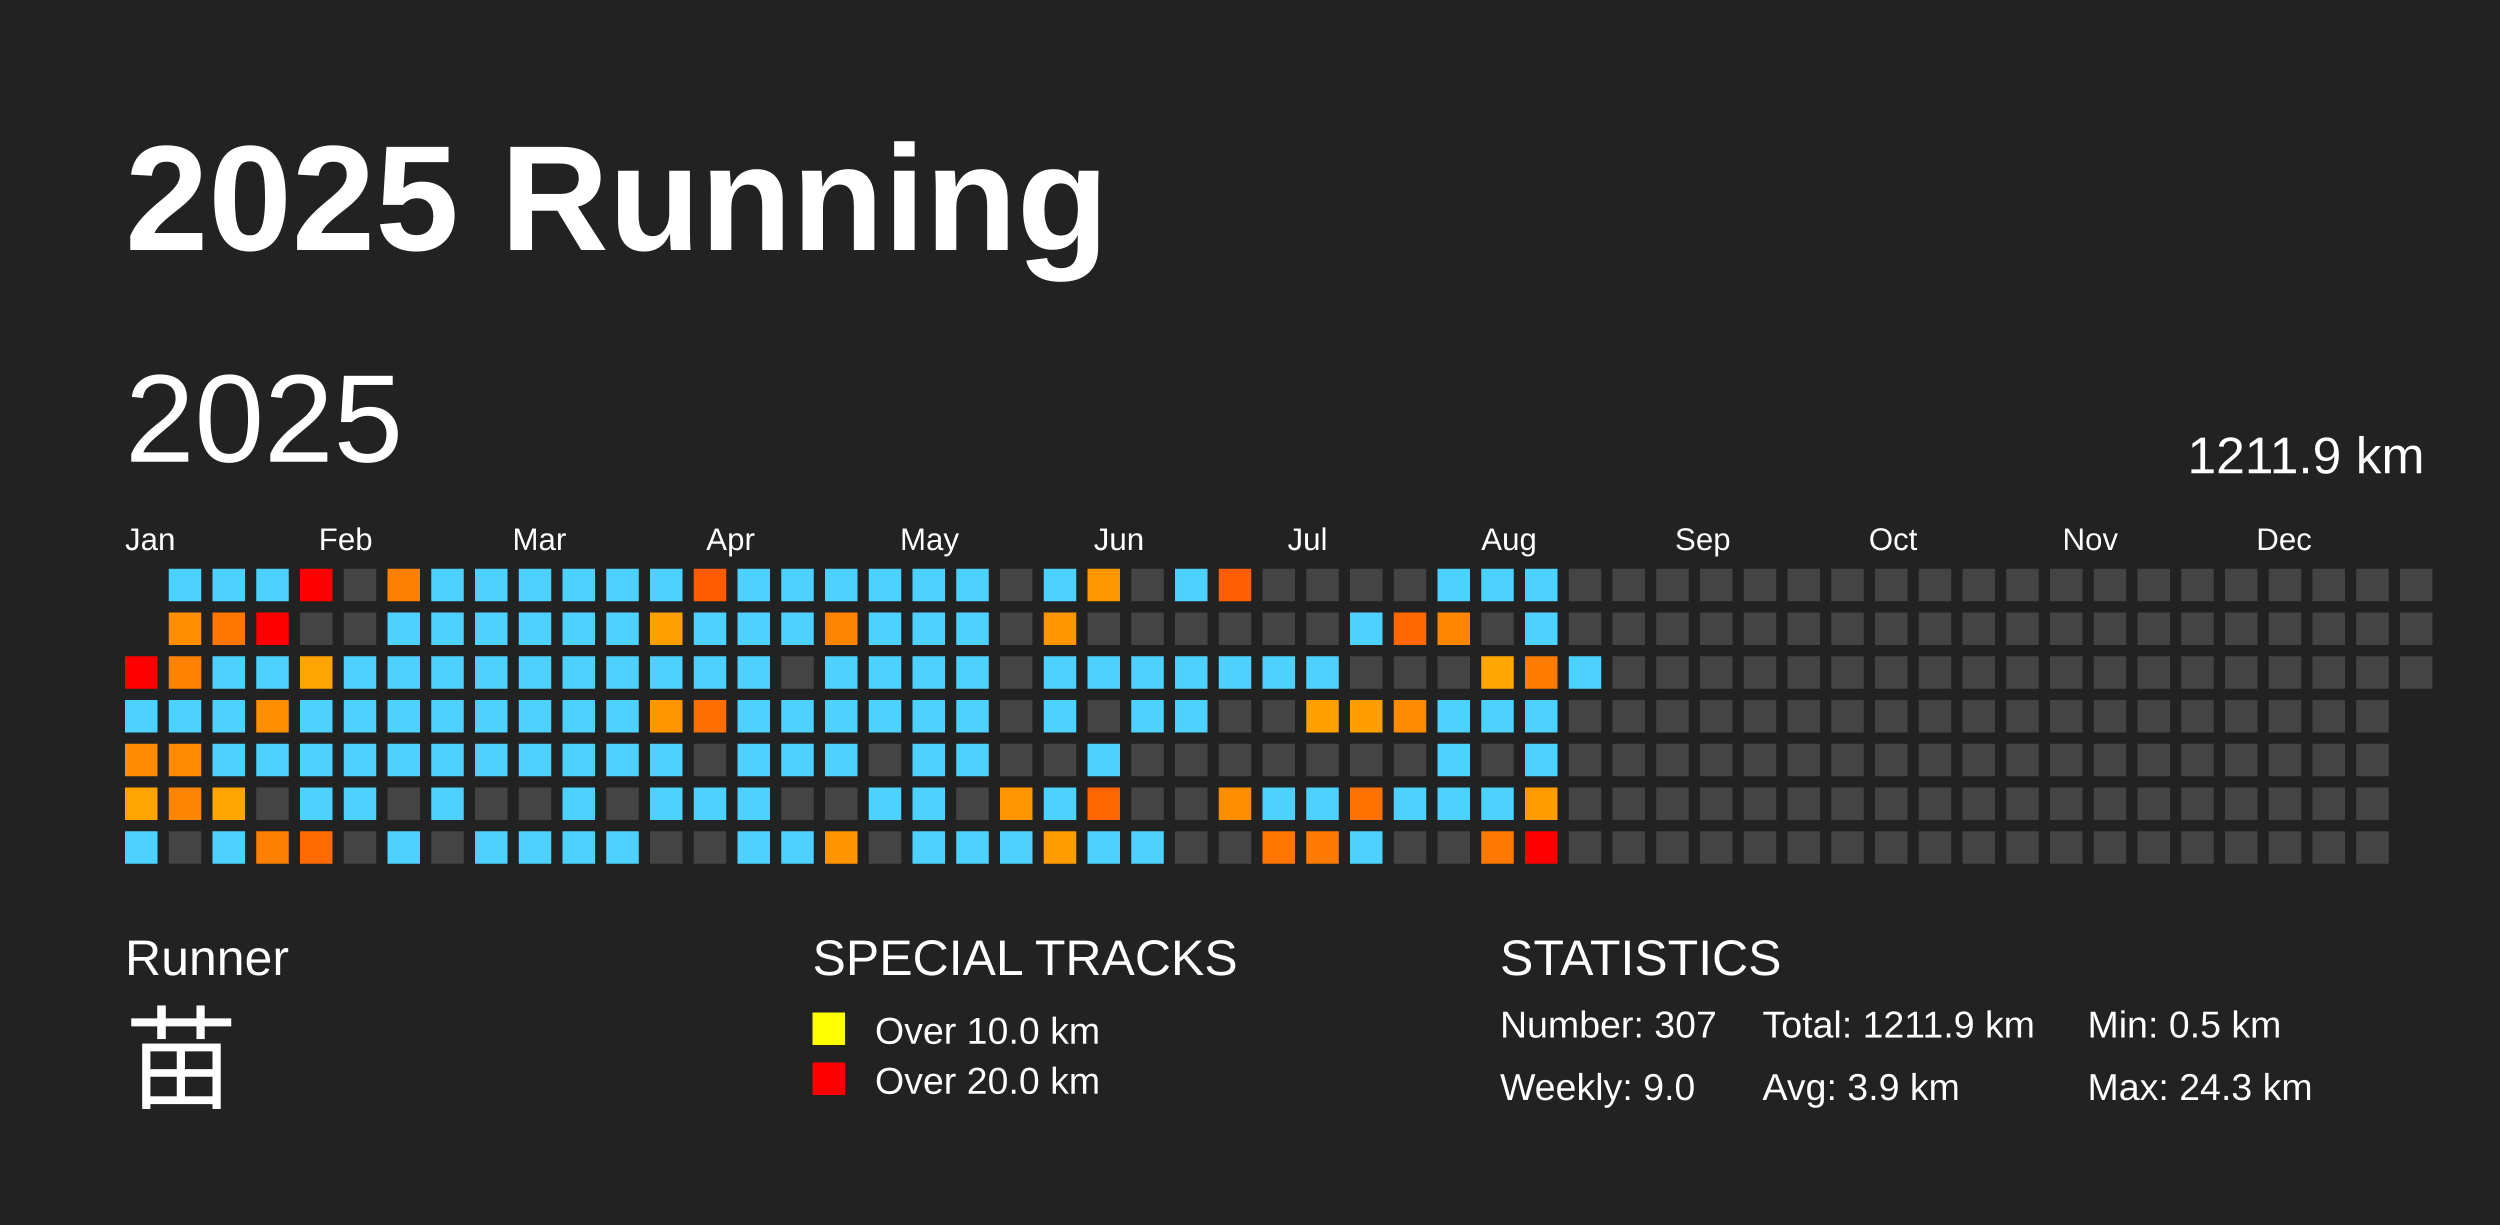
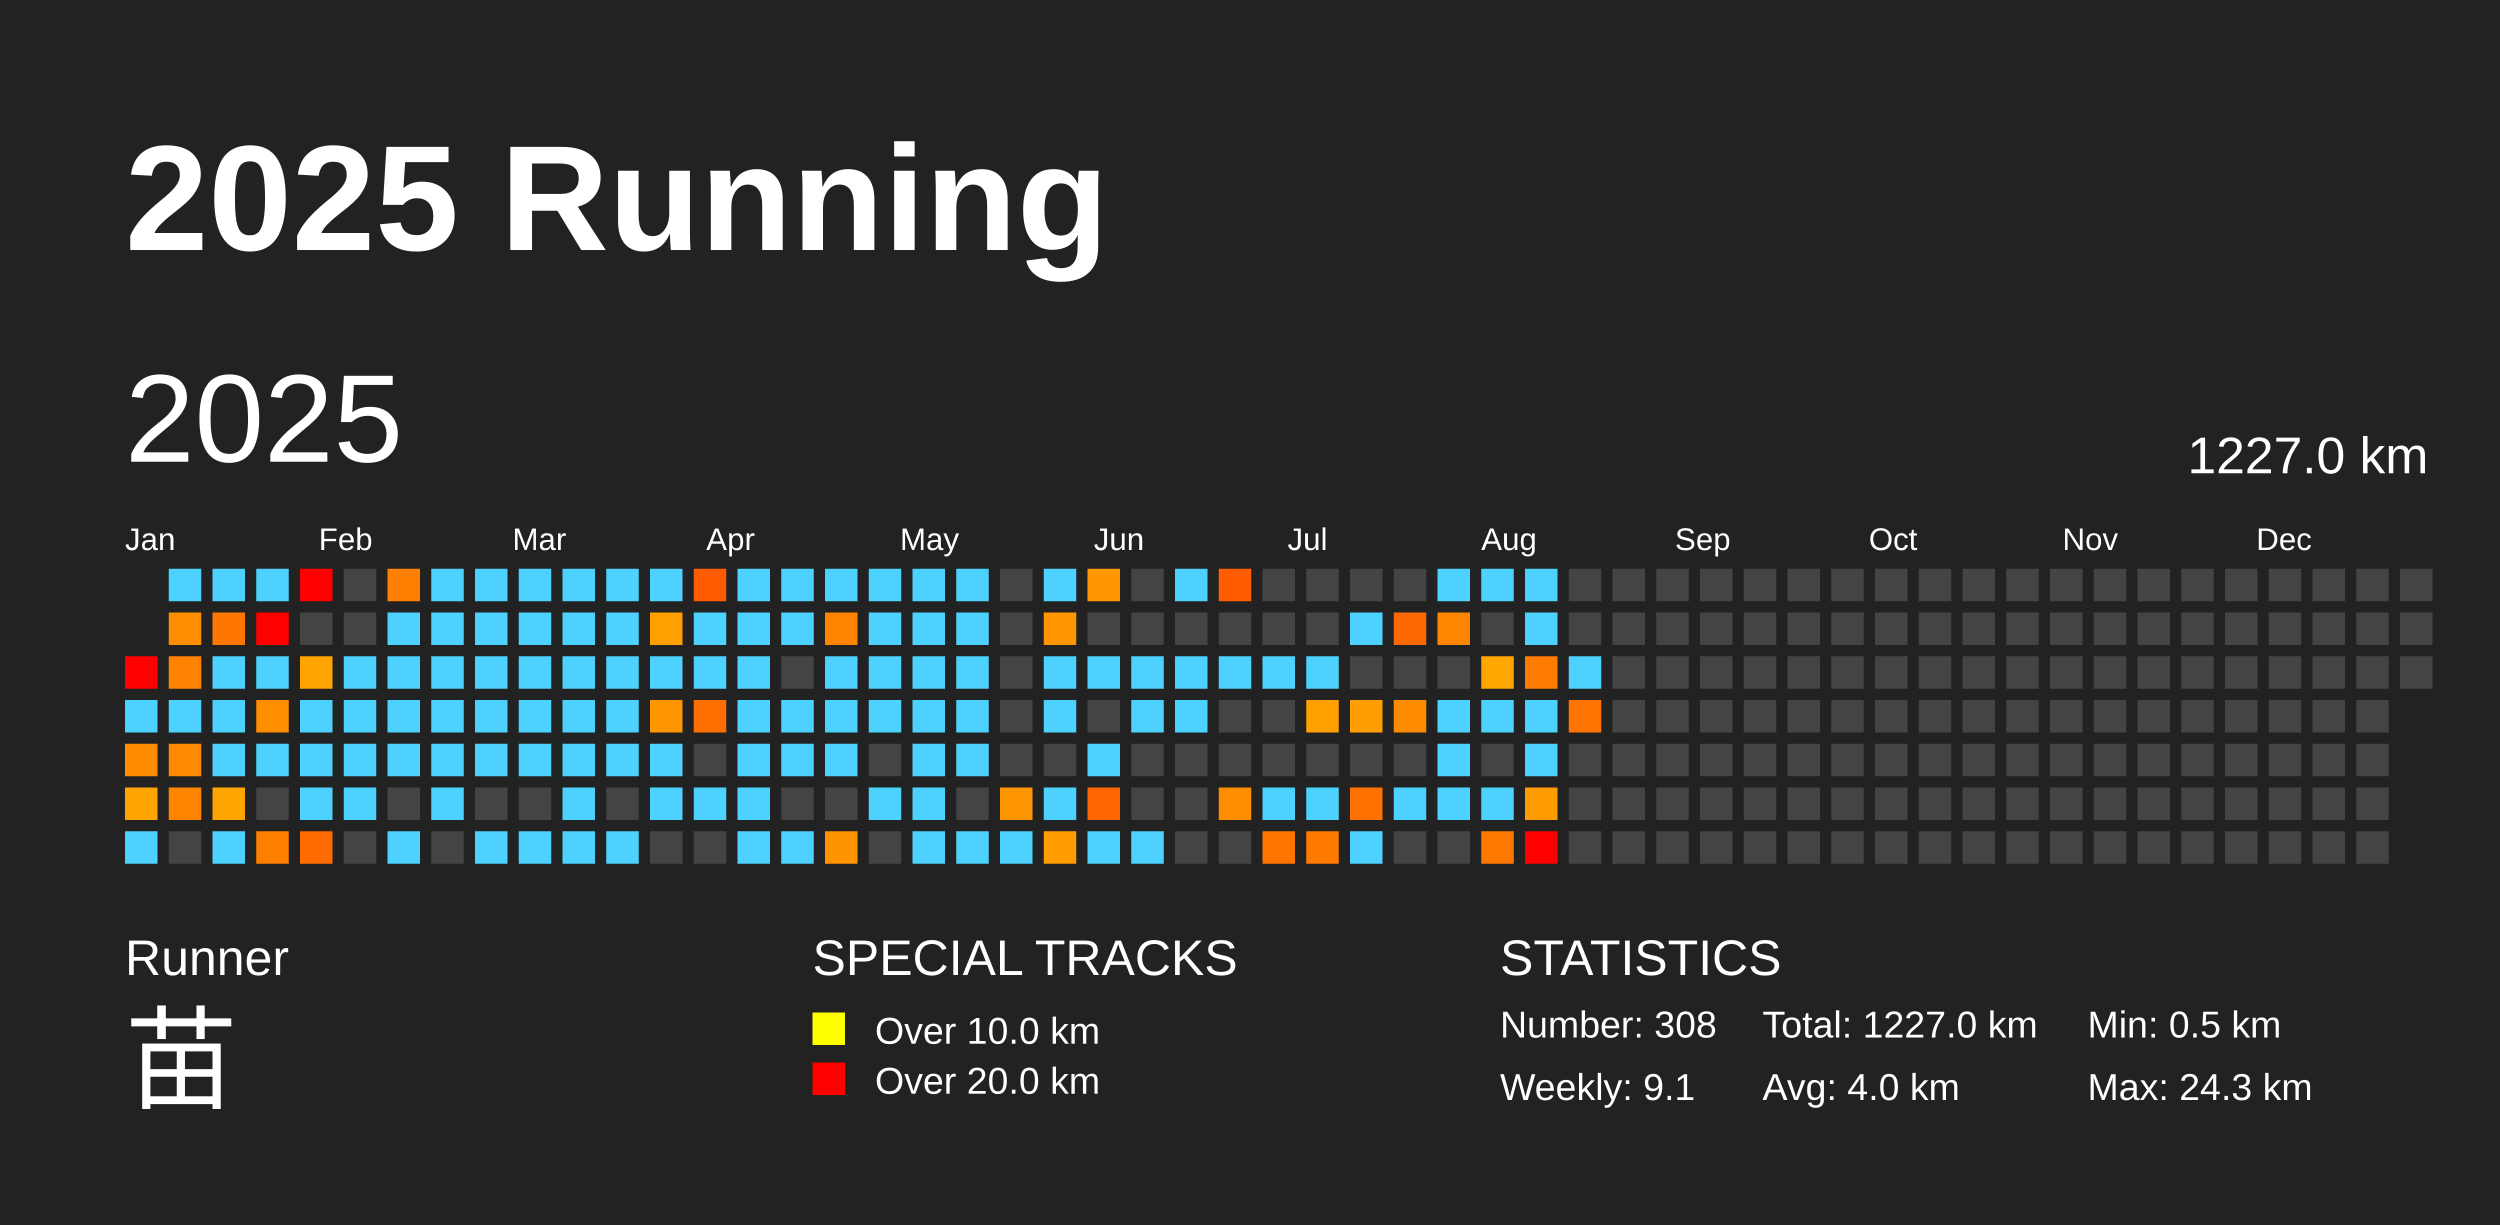
<svg xmlns="http://www.w3.org/2000/svg" baseProfile="full" height="98mm" version="1.1" viewBox="0,0,200,98" width="200mm">
  <defs />
  <rect fill="#222222" height="98" width="200" x="0" y="0" />
  <text fill="#FFFFFF" style="font-size:12px; font-family:Arial; font-weight:bold;" x="10" y="20">2025 Running</text>
  <text fill="#FFFFFF" style="font-size:4px; font-family:Arial" x="10" y="78">Runner</text>
  <text fill="#FFFFFF" style="font-size:9px; font-family:Arial" x="10" y="88">苗</text>
  <text fill="#FFFFFF" style="font-size:4px; font-family:Arial" x="65" y="78">SPECIAL TRACKS</text>
  <rect fill="yellow" height="2.6" width="2.6" x="65" y="81" />
  <text fill="#FFFFFF" style="font-size:3px; font-family:Arial" x="70" y="83.5">Over 10.0 km</text>
  <rect fill="red" height="2.6" width="2.6" x="65" y="85" />
  <text fill="#FFFFFF" style="font-size:3px; font-family:Arial" x="70" y="87.5">Over 20.0 km</text>
  <text fill="#FFFFFF" style="font-size:4px; font-family:Arial" x="120" y="78">STATISTICS</text>
-   <text fill="#FFFFFF" style="font-size:3px; font-family:Arial" x="120" y="83">Number: 307</text>
-   <text fill="#FFFFFF" style="font-size:3px; font-family:Arial" x="120" y="88">Weekly: 9.0</text>
-   <text fill="#FFFFFF" style="font-size:3px; font-family:Arial" x="141" y="83">Total: 1211.9 km</text>
-   <text fill="#FFFFFF" style="font-size:3px; font-family:Arial" x="141" y="88">Avg: 3.9 km</text>
+   <text fill="#FFFFFF" style="font-size:3px; font-family:Arial" x="120" y="83">Number: 308</text>
+   <text fill="#FFFFFF" style="font-size:3px; font-family:Arial" x="120" y="88">Weekly: 9.1</text>
+   <text fill="#FFFFFF" style="font-size:3px; font-family:Arial" x="141" y="83">Total: 1227.0 km</text>
+   <text fill="#FFFFFF" style="font-size:3px; font-family:Arial" x="141" y="88">Avg: 4.0 km</text>
  <text fill="#FFFFFF" style="font-size:3px; font-family:Arial" x="167" y="83">Min: 0.5 km</text>
  <text fill="#FFFFFF" style="font-size:3px; font-family:Arial" x="167" y="88">Max: 24.3 km</text>
  <text dominant-baseline="hanging" fill="#FFFFFF" style="font-size:10.0px; font-family:Arial;" x="10" y="30">2025</text>
-   <text dominant-baseline="hanging" fill="#FFFFFF" style="font-size:4.125px; font-family:Arial;" x="175" y="35">1211.9 km</text>
+   <text dominant-baseline="hanging" fill="#FFFFFF" style="font-size:4.125px; font-family:Arial;" x="175" y="35">1227.0 km</text>
  <text fill="#FFFFFF" style="font-size:2.5px; font-family:Arial" x="10.0" y="44">Jan</text>
  <text fill="#FFFFFF" style="font-size:2.5px; font-family:Arial" x="25.5" y="44">Feb</text>
  <text fill="#FFFFFF" style="font-size:2.5px; font-family:Arial" x="41.0" y="44">Mar</text>
  <text fill="#FFFFFF" style="font-size:2.5px; font-family:Arial" x="56.5" y="44">Apr</text>
  <text fill="#FFFFFF" style="font-size:2.5px; font-family:Arial" x="72.0" y="44">May</text>
  <text fill="#FFFFFF" style="font-size:2.5px; font-family:Arial" x="87.5" y="44">Jun</text>
  <text fill="#FFFFFF" style="font-size:2.5px; font-family:Arial" x="103.0" y="44">Jul</text>
  <text fill="#FFFFFF" style="font-size:2.5px; font-family:Arial" x="118.5" y="44">Aug</text>
  <text fill="#FFFFFF" style="font-size:2.5px; font-family:Arial" x="134.0" y="44">Sep</text>
  <text fill="#FFFFFF" style="font-size:2.5px; font-family:Arial" x="149.5" y="44">Oct</text>
  <text fill="#FFFFFF" style="font-size:2.5px; font-family:Arial" x="165.0" y="44">Nov</text>
  <text fill="#FFFFFF" style="font-size:2.5px; font-family:Arial" x="180.5" y="44">Dec</text>
  <rect fill="red" height="2.6" width="2.6" x="10.0" y="52.5" />
  <rect fill="#4dd2ff" height="2.6" width="2.6" x="10.0" y="56.0" />
  <rect fill="#ff8c00" height="2.6" width="2.6" x="10.0" y="59.5" />
  <rect fill="#ffa400" height="2.6" width="2.6" x="10.0" y="63.0" />
  <rect fill="#4dd2ff" height="2.6" width="2.6" x="10.0" y="66.5" />
  <rect fill="#4dd2ff" height="2.6" width="2.6" x="13.5" y="45.5" />
  <rect fill="#ff8d00" height="2.6" width="2.6" x="13.5" y="49.0" />
  <rect fill="#ff8300" height="2.6" width="2.6" x="13.5" y="52.5" />
  <rect fill="#4dd2ff" height="2.6" width="2.6" x="13.5" y="56.0" />
  <rect fill="#ff8900" height="2.6" width="2.6" x="13.5" y="59.5" />
  <rect fill="#ff8400" height="2.6" width="2.6" x="13.5" y="63.0" />
  <rect fill="#444444" height="2.6" width="2.6" x="13.5" y="66.5" />
  <rect fill="#4dd2ff" height="2.6" width="2.6" x="17.0" y="45.5" />
  <rect fill="#ff7700" height="2.6" width="2.6" x="17.0" y="49.0" />
  <rect fill="#4dd2ff" height="2.6" width="2.6" x="17.0" y="52.5" />
  <rect fill="#4dd2ff" height="2.6" width="2.6" x="17.0" y="56.0" />
  <rect fill="#4dd2ff" height="2.6" width="2.6" x="17.0" y="59.5" />
  <rect fill="#ffa500" height="2.6" width="2.6" x="17.0" y="63.0" />
  <rect fill="#4dd2ff" height="2.6" width="2.6" x="17.0" y="66.5" />
  <rect fill="#4dd2ff" height="2.6" width="2.6" x="20.5" y="45.5" />
  <rect fill="red" height="2.6" width="2.6" x="20.5" y="49.0" />
  <rect fill="#4dd2ff" height="2.6" width="2.6" x="20.5" y="52.5" />
  <rect fill="#ff8d00" height="2.6" width="2.6" x="20.5" y="56.0" />
  <rect fill="#4dd2ff" height="2.6" width="2.6" x="20.5" y="59.5" />
  <rect fill="#444444" height="2.6" width="2.6" x="20.5" y="63.0" />
  <rect fill="#ff7f00" height="2.6" width="2.6" x="20.5" y="66.5" />
  <rect fill="red" height="2.6" width="2.6" x="24.0" y="45.5" />
  <rect fill="#444444" height="2.6" width="2.6" x="24.0" y="49.0" />
  <rect fill="#ffa400" height="2.6" width="2.6" x="24.0" y="52.5" />
  <rect fill="#4dd2ff" height="2.6" width="2.6" x="24.0" y="56.0" />
  <rect fill="#4dd2ff" height="2.6" width="2.6" x="24.0" y="59.5" />
  <rect fill="#4dd2ff" height="2.6" width="2.6" x="24.0" y="63.0" />
  <rect fill="#ff6b00" height="2.6" width="2.6" x="24.0" y="66.5" />
  <rect fill="#444444" height="2.6" width="2.6" x="27.5" y="45.5" />
  <rect fill="#444444" height="2.6" width="2.6" x="27.5" y="49.0" />
  <rect fill="#4dd2ff" height="2.6" width="2.6" x="27.5" y="52.5" />
  <rect fill="#4dd2ff" height="2.6" width="2.6" x="27.5" y="56.0" />
  <rect fill="#4dd2ff" height="2.6" width="2.6" x="27.5" y="59.5" />
  <rect fill="#4dd2ff" height="2.6" width="2.6" x="27.5" y="63.0" />
  <rect fill="#444444" height="2.6" width="2.6" x="27.5" y="66.5" />
  <rect fill="#ff8000" height="2.6" width="2.6" x="31.0" y="45.5" />
  <rect fill="#4dd2ff" height="2.6" width="2.6" x="31.0" y="49.0" />
  <rect fill="#4dd2ff" height="2.6" width="2.6" x="31.0" y="52.5" />
  <rect fill="#4dd2ff" height="2.6" width="2.6" x="31.0" y="56.0" />
  <rect fill="#4dd2ff" height="2.6" width="2.6" x="31.0" y="59.5" />
  <rect fill="#444444" height="2.6" width="2.6" x="31.0" y="63.0" />
  <rect fill="#4dd2ff" height="2.6" width="2.6" x="31.0" y="66.5" />
  <rect fill="#4dd2ff" height="2.6" width="2.6" x="34.5" y="45.5" />
  <rect fill="#4dd2ff" height="2.6" width="2.6" x="34.5" y="49.0" />
  <rect fill="#4dd2ff" height="2.6" width="2.6" x="34.5" y="52.5" />
  <rect fill="#4dd2ff" height="2.6" width="2.6" x="34.5" y="56.0" />
  <rect fill="#4dd2ff" height="2.6" width="2.6" x="34.5" y="59.5" />
  <rect fill="#4dd2ff" height="2.6" width="2.6" x="34.5" y="63.0" />
  <rect fill="#444444" height="2.6" width="2.6" x="34.5" y="66.5" />
  <rect fill="#4dd2ff" height="2.6" width="2.6" x="38.0" y="45.5" />
  <rect fill="#4dd2ff" height="2.6" width="2.6" x="38.0" y="49.0" />
  <rect fill="#4dd2ff" height="2.6" width="2.6" x="38.0" y="52.5" />
  <rect fill="#4dd2ff" height="2.6" width="2.6" x="38.0" y="56.0" />
  <rect fill="#4dd2ff" height="2.6" width="2.6" x="38.0" y="59.5" />
  <rect fill="#444444" height="2.6" width="2.6" x="38.0" y="63.0" />
  <rect fill="#4dd2ff" height="2.6" width="2.6" x="38.0" y="66.5" />
  <rect fill="#4dd2ff" height="2.6" width="2.6" x="41.5" y="45.5" />
  <rect fill="#4dd2ff" height="2.6" width="2.6" x="41.5" y="49.0" />
  <rect fill="#4dd2ff" height="2.6" width="2.6" x="41.5" y="52.5" />
  <rect fill="#4dd2ff" height="2.6" width="2.6" x="41.5" y="56.0" />
  <rect fill="#4dd2ff" height="2.6" width="2.6" x="41.5" y="59.5" />
  <rect fill="#444444" height="2.6" width="2.6" x="41.5" y="63.0" />
  <rect fill="#4dd2ff" height="2.6" width="2.6" x="41.5" y="66.5" />
  <rect fill="#4dd2ff" height="2.6" width="2.6" x="45.0" y="45.5" />
  <rect fill="#4dd2ff" height="2.6" width="2.6" x="45.0" y="49.0" />
  <rect fill="#4dd2ff" height="2.6" width="2.6" x="45.0" y="52.5" />
  <rect fill="#4dd2ff" height="2.6" width="2.6" x="45.0" y="56.0" />
  <rect fill="#4dd2ff" height="2.6" width="2.6" x="45.0" y="59.5" />
  <rect fill="#4dd2ff" height="2.6" width="2.6" x="45.0" y="63.0" />
  <rect fill="#4dd2ff" height="2.6" width="2.6" x="45.0" y="66.5" />
  <rect fill="#4dd2ff" height="2.6" width="2.6" x="48.5" y="45.5" />
  <rect fill="#4dd2ff" height="2.6" width="2.6" x="48.5" y="49.0" />
  <rect fill="#4dd2ff" height="2.6" width="2.6" x="48.5" y="52.5" />
  <rect fill="#4dd2ff" height="2.6" width="2.6" x="48.5" y="56.0" />
  <rect fill="#4dd2ff" height="2.6" width="2.6" x="48.5" y="59.5" />
  <rect fill="#444444" height="2.6" width="2.6" x="48.5" y="63.0" />
  <rect fill="#4dd2ff" height="2.6" width="2.6" x="48.5" y="66.5" />
  <rect fill="#4dd2ff" height="2.6" width="2.6" x="52.0" y="45.5" />
  <rect fill="#ff9f00" height="2.6" width="2.6" x="52.0" y="49.0" />
  <rect fill="#4dd2ff" height="2.6" width="2.6" x="52.0" y="52.5" />
  <rect fill="#ff9600" height="2.6" width="2.6" x="52.0" y="56.0" />
  <rect fill="#4dd2ff" height="2.6" width="2.6" x="52.0" y="59.5" />
  <rect fill="#4dd2ff" height="2.6" width="2.6" x="52.0" y="63.0" />
  <rect fill="#444444" height="2.6" width="2.6" x="52.0" y="66.5" />
  <rect fill="#ff5b00" height="2.6" width="2.6" x="55.5" y="45.5" />
  <rect fill="#4dd2ff" height="2.6" width="2.6" x="55.5" y="49.0" />
  <rect fill="#4dd2ff" height="2.6" width="2.6" x="55.5" y="52.5" />
  <rect fill="#ff6f00" height="2.6" width="2.6" x="55.5" y="56.0" />
  <rect fill="#444444" height="2.6" width="2.6" x="55.5" y="59.5" />
  <rect fill="#4dd2ff" height="2.6" width="2.6" x="55.5" y="63.0" />
  <rect fill="#444444" height="2.6" width="2.6" x="55.5" y="66.5" />
  <rect fill="#4dd2ff" height="2.6" width="2.6" x="59.0" y="45.5" />
  <rect fill="#4dd2ff" height="2.6" width="2.6" x="59.0" y="49.0" />
  <rect fill="#4dd2ff" height="2.6" width="2.6" x="59.0" y="52.5" />
  <rect fill="#4dd2ff" height="2.6" width="2.6" x="59.0" y="56.0" />
  <rect fill="#4dd2ff" height="2.6" width="2.6" x="59.0" y="59.5" />
  <rect fill="#4dd2ff" height="2.6" width="2.6" x="59.0" y="63.0" />
  <rect fill="#4dd2ff" height="2.6" width="2.6" x="59.0" y="66.5" />
  <rect fill="#4dd2ff" height="2.6" width="2.6" x="62.5" y="45.5" />
  <rect fill="#4dd2ff" height="2.6" width="2.6" x="62.5" y="49.0" />
  <rect fill="#444444" height="2.6" width="2.6" x="62.5" y="52.5" />
  <rect fill="#4dd2ff" height="2.6" width="2.6" x="62.5" y="56.0" />
  <rect fill="#4dd2ff" height="2.6" width="2.6" x="62.5" y="59.5" />
  <rect fill="#444444" height="2.6" width="2.6" x="62.5" y="63.0" />
  <rect fill="#4dd2ff" height="2.6" width="2.6" x="62.5" y="66.5" />
  <rect fill="#4dd2ff" height="2.6" width="2.6" x="66.0" y="45.5" />
  <rect fill="#ff8400" height="2.6" width="2.6" x="66.0" y="49.0" />
  <rect fill="#4dd2ff" height="2.6" width="2.6" x="66.0" y="52.5" />
  <rect fill="#4dd2ff" height="2.6" width="2.6" x="66.0" y="56.0" />
  <rect fill="#4dd2ff" height="2.6" width="2.6" x="66.0" y="59.5" />
  <rect fill="#444444" height="2.6" width="2.6" x="66.0" y="63.0" />
  <rect fill="#ff9300" height="2.6" width="2.6" x="66.0" y="66.5" />
  <rect fill="#4dd2ff" height="2.6" width="2.6" x="69.5" y="45.5" />
  <rect fill="#4dd2ff" height="2.6" width="2.6" x="69.5" y="49.0" />
  <rect fill="#4dd2ff" height="2.6" width="2.6" x="69.5" y="52.5" />
  <rect fill="#4dd2ff" height="2.6" width="2.6" x="69.5" y="56.0" />
  <rect fill="#444444" height="2.6" width="2.6" x="69.5" y="59.5" />
  <rect fill="#4dd2ff" height="2.6" width="2.6" x="69.5" y="63.0" />
  <rect fill="#444444" height="2.6" width="2.6" x="69.5" y="66.5" />
  <rect fill="#4dd2ff" height="2.6" width="2.6" x="73.0" y="45.5" />
  <rect fill="#4dd2ff" height="2.6" width="2.6" x="73.0" y="49.0" />
  <rect fill="#4dd2ff" height="2.6" width="2.6" x="73.0" y="52.5" />
  <rect fill="#4dd2ff" height="2.6" width="2.6" x="73.0" y="56.0" />
  <rect fill="#4dd2ff" height="2.6" width="2.6" x="73.0" y="59.5" />
  <rect fill="#4dd2ff" height="2.6" width="2.6" x="73.0" y="63.0" />
  <rect fill="#4dd2ff" height="2.6" width="2.6" x="73.0" y="66.5" />
  <rect fill="#4dd2ff" height="2.6" width="2.6" x="76.5" y="45.5" />
  <rect fill="#4dd2ff" height="2.6" width="2.6" x="76.5" y="49.0" />
  <rect fill="#4dd2ff" height="2.6" width="2.6" x="76.5" y="52.5" />
  <rect fill="#4dd2ff" height="2.6" width="2.6" x="76.5" y="56.0" />
  <rect fill="#4dd2ff" height="2.6" width="2.6" x="76.5" y="59.5" />
  <rect fill="#444444" height="2.6" width="2.6" x="76.5" y="63.0" />
  <rect fill="#4dd2ff" height="2.6" width="2.6" x="76.5" y="66.5" />
  <rect fill="#444444" height="2.6" width="2.6" x="80.0" y="45.5" />
  <rect fill="#444444" height="2.6" width="2.6" x="80.0" y="49.0" />
  <rect fill="#444444" height="2.6" width="2.6" x="80.0" y="52.5" />
  <rect fill="#444444" height="2.6" width="2.6" x="80.0" y="56.0" />
  <rect fill="#444444" height="2.6" width="2.6" x="80.0" y="59.5" />
  <rect fill="#ff9500" height="2.6" width="2.6" x="80.0" y="63.0" />
  <rect fill="#4dd2ff" height="2.6" width="2.6" x="80.0" y="66.5" />
  <rect fill="#4dd2ff" height="2.6" width="2.6" x="83.5" y="45.5" />
  <rect fill="#ff9600" height="2.6" width="2.6" x="83.5" y="49.0" />
  <rect fill="#4dd2ff" height="2.6" width="2.6" x="83.5" y="52.5" />
  <rect fill="#4dd2ff" height="2.6" width="2.6" x="83.5" y="56.0" />
  <rect fill="#444444" height="2.6" width="2.6" x="83.5" y="59.5" />
  <rect fill="#4dd2ff" height="2.6" width="2.6" x="83.5" y="63.0" />
  <rect fill="#ff9c00" height="2.6" width="2.6" x="83.5" y="66.5" />
  <rect fill="#ff9700" height="2.6" width="2.6" x="87.0" y="45.5" />
  <rect fill="#444444" height="2.6" width="2.6" x="87.0" y="49.0" />
  <rect fill="#4dd2ff" height="2.6" width="2.6" x="87.0" y="52.5" />
  <rect fill="#444444" height="2.6" width="2.6" x="87.0" y="56.0" />
  <rect fill="#4dd2ff" height="2.6" width="2.6" x="87.0" y="59.5" />
  <rect fill="#ff6600" height="2.6" width="2.6" x="87.0" y="63.0" />
  <rect fill="#4dd2ff" height="2.6" width="2.6" x="87.0" y="66.5" />
  <rect fill="#444444" height="2.6" width="2.6" x="90.5" y="45.5" />
  <rect fill="#444444" height="2.6" width="2.6" x="90.5" y="49.0" />
  <rect fill="#4dd2ff" height="2.6" width="2.6" x="90.5" y="52.5" />
  <rect fill="#4dd2ff" height="2.6" width="2.6" x="90.5" y="56.0" />
  <rect fill="#444444" height="2.6" width="2.6" x="90.5" y="59.5" />
  <rect fill="#444444" height="2.6" width="2.6" x="90.5" y="63.0" />
  <rect fill="#4dd2ff" height="2.6" width="2.6" x="90.5" y="66.5" />
  <rect fill="#4dd2ff" height="2.6" width="2.6" x="94.0" y="45.5" />
  <rect fill="#444444" height="2.6" width="2.6" x="94.0" y="49.0" />
  <rect fill="#4dd2ff" height="2.6" width="2.6" x="94.0" y="52.5" />
  <rect fill="#4dd2ff" height="2.6" width="2.6" x="94.0" y="56.0" />
  <rect fill="#444444" height="2.6" width="2.6" x="94.0" y="59.5" />
  <rect fill="#444444" height="2.6" width="2.6" x="94.0" y="63.0" />
  <rect fill="#444444" height="2.6" width="2.6" x="94.0" y="66.5" />
  <rect fill="#ff5d00" height="2.6" width="2.6" x="97.5" y="45.5" />
  <rect fill="#444444" height="2.6" width="2.6" x="97.5" y="49.0" />
  <rect fill="#4dd2ff" height="2.6" width="2.6" x="97.5" y="52.5" />
  <rect fill="#444444" height="2.6" width="2.6" x="97.5" y="56.0" />
  <rect fill="#444444" height="2.6" width="2.6" x="97.5" y="59.5" />
  <rect fill="#ff8d00" height="2.6" width="2.6" x="97.5" y="63.0" />
  <rect fill="#444444" height="2.6" width="2.6" x="97.5" y="66.5" />
  <rect fill="#444444" height="2.6" width="2.6" x="101.0" y="45.5" />
  <rect fill="#444444" height="2.6" width="2.6" x="101.0" y="49.0" />
  <rect fill="#4dd2ff" height="2.6" width="2.6" x="101.0" y="52.5" />
  <rect fill="#444444" height="2.6" width="2.6" x="101.0" y="56.0" />
  <rect fill="#444444" height="2.6" width="2.6" x="101.0" y="59.5" />
  <rect fill="#4dd2ff" height="2.6" width="2.6" x="101.0" y="63.0" />
  <rect fill="#ff7500" height="2.6" width="2.6" x="101.0" y="66.5" />
  <rect fill="#444444" height="2.6" width="2.6" x="104.5" y="45.5" />
  <rect fill="#444444" height="2.6" width="2.6" x="104.5" y="49.0" />
  <rect fill="#4dd2ff" height="2.6" width="2.6" x="104.5" y="52.5" />
  <rect fill="#ff9f00" height="2.6" width="2.6" x="104.5" y="56.0" />
  <rect fill="#444444" height="2.6" width="2.6" x="104.5" y="59.5" />
  <rect fill="#4dd2ff" height="2.6" width="2.6" x="104.5" y="63.0" />
  <rect fill="#ff7a00" height="2.6" width="2.6" x="104.5" y="66.5" />
  <rect fill="#444444" height="2.6" width="2.6" x="108.0" y="45.5" />
  <rect fill="#4dd2ff" height="2.6" width="2.6" x="108.0" y="49.0" />
  <rect fill="#444444" height="2.6" width="2.6" x="108.0" y="52.5" />
  <rect fill="#ff9e00" height="2.6" width="2.6" x="108.0" y="56.0" />
  <rect fill="#444444" height="2.6" width="2.6" x="108.0" y="59.5" />
  <rect fill="#ff7100" height="2.6" width="2.6" x="108.0" y="63.0" />
  <rect fill="#4dd2ff" height="2.6" width="2.6" x="108.0" y="66.5" />
  <rect fill="#444444" height="2.6" width="2.6" x="111.5" y="45.5" />
  <rect fill="#ff6700" height="2.6" width="2.6" x="111.5" y="49.0" />
  <rect fill="#444444" height="2.6" width="2.6" x="111.5" y="52.5" />
  <rect fill="#ff8b00" height="2.6" width="2.6" x="111.5" y="56.0" />
  <rect fill="#444444" height="2.6" width="2.6" x="111.5" y="59.5" />
  <rect fill="#4dd2ff" height="2.6" width="2.6" x="111.5" y="63.0" />
  <rect fill="#444444" height="2.6" width="2.6" x="111.5" y="66.5" />
  <rect fill="#4dd2ff" height="2.6" width="2.6" x="115.0" y="45.5" />
  <rect fill="#ff8700" height="2.6" width="2.6" x="115.0" y="49.0" />
  <rect fill="#444444" height="2.6" width="2.6" x="115.0" y="52.5" />
  <rect fill="#4dd2ff" height="2.6" width="2.6" x="115.0" y="56.0" />
  <rect fill="#4dd2ff" height="2.6" width="2.6" x="115.0" y="59.5" />
  <rect fill="#4dd2ff" height="2.6" width="2.6" x="115.0" y="63.0" />
  <rect fill="#444444" height="2.6" width="2.6" x="115.0" y="66.5" />
  <rect fill="#4dd2ff" height="2.6" width="2.6" x="118.5" y="45.5" />
  <rect fill="#444444" height="2.6" width="2.6" x="118.5" y="49.0" />
  <rect fill="#ffa600" height="2.6" width="2.6" x="118.5" y="52.5" />
  <rect fill="#4dd2ff" height="2.6" width="2.6" x="118.5" y="56.0" />
  <rect fill="#444444" height="2.6" width="2.6" x="118.5" y="59.5" />
  <rect fill="#4dd2ff" height="2.6" width="2.6" x="118.5" y="63.0" />
  <rect fill="#ff7900" height="2.6" width="2.6" x="118.5" y="66.5" />
  <rect fill="#4dd2ff" height="2.6" width="2.6" x="122.0" y="45.5" />
  <rect fill="#4dd2ff" height="2.6" width="2.6" x="122.0" y="49.0" />
  <rect fill="#ff7c00" height="2.6" width="2.6" x="122.0" y="52.5" />
  <rect fill="#4dd2ff" height="2.6" width="2.6" x="122.0" y="56.0" />
  <rect fill="#4dd2ff" height="2.6" width="2.6" x="122.0" y="59.5" />
  <rect fill="#ff9c00" height="2.6" width="2.6" x="122.0" y="63.0" />
  <rect fill="red" height="2.6" width="2.6" x="122.0" y="66.5" />
  <rect fill="#444444" height="2.6" width="2.6" x="125.5" y="45.5" />
  <rect fill="#444444" height="2.6" width="2.6" x="125.5" y="49.0" />
  <rect fill="#4dd2ff" height="2.6" width="2.6" x="125.5" y="52.5" />
-   <rect fill="#444444" height="2.6" width="2.6" x="125.5" y="56.0" />
+   <rect fill="#ff7300" height="2.6" width="2.6" x="125.5" y="56.0" />
  <rect fill="#444444" height="2.6" width="2.6" x="125.5" y="59.5" />
  <rect fill="#444444" height="2.6" width="2.6" x="125.5" y="63.0" />
  <rect fill="#444444" height="2.6" width="2.6" x="125.5" y="66.5" />
  <rect fill="#444444" height="2.6" width="2.6" x="129.0" y="45.5" />
  <rect fill="#444444" height="2.6" width="2.6" x="129.0" y="49.0" />
  <rect fill="#444444" height="2.6" width="2.6" x="129.0" y="52.5" />
  <rect fill="#444444" height="2.6" width="2.6" x="129.0" y="56.0" />
  <rect fill="#444444" height="2.6" width="2.6" x="129.0" y="59.5" />
  <rect fill="#444444" height="2.6" width="2.6" x="129.0" y="63.0" />
  <rect fill="#444444" height="2.6" width="2.6" x="129.0" y="66.5" />
  <rect fill="#444444" height="2.6" width="2.6" x="132.5" y="45.5" />
  <rect fill="#444444" height="2.6" width="2.6" x="132.5" y="49.0" />
  <rect fill="#444444" height="2.6" width="2.6" x="132.5" y="52.5" />
  <rect fill="#444444" height="2.6" width="2.6" x="132.5" y="56.0" />
  <rect fill="#444444" height="2.6" width="2.6" x="132.5" y="59.5" />
  <rect fill="#444444" height="2.6" width="2.6" x="132.5" y="63.0" />
  <rect fill="#444444" height="2.6" width="2.6" x="132.5" y="66.5" />
  <rect fill="#444444" height="2.6" width="2.6" x="136.0" y="45.5" />
  <rect fill="#444444" height="2.6" width="2.6" x="136.0" y="49.0" />
  <rect fill="#444444" height="2.6" width="2.6" x="136.0" y="52.5" />
  <rect fill="#444444" height="2.6" width="2.6" x="136.0" y="56.0" />
  <rect fill="#444444" height="2.6" width="2.6" x="136.0" y="59.5" />
  <rect fill="#444444" height="2.6" width="2.6" x="136.0" y="63.0" />
  <rect fill="#444444" height="2.6" width="2.6" x="136.0" y="66.5" />
  <rect fill="#444444" height="2.6" width="2.6" x="139.5" y="45.5" />
  <rect fill="#444444" height="2.6" width="2.6" x="139.5" y="49.0" />
  <rect fill="#444444" height="2.6" width="2.6" x="139.5" y="52.5" />
  <rect fill="#444444" height="2.6" width="2.6" x="139.5" y="56.0" />
  <rect fill="#444444" height="2.6" width="2.6" x="139.5" y="59.5" />
  <rect fill="#444444" height="2.6" width="2.6" x="139.5" y="63.0" />
  <rect fill="#444444" height="2.6" width="2.6" x="139.5" y="66.5" />
  <rect fill="#444444" height="2.6" width="2.6" x="143.0" y="45.5" />
  <rect fill="#444444" height="2.6" width="2.6" x="143.0" y="49.0" />
  <rect fill="#444444" height="2.6" width="2.6" x="143.0" y="52.5" />
  <rect fill="#444444" height="2.6" width="2.6" x="143.0" y="56.0" />
  <rect fill="#444444" height="2.6" width="2.6" x="143.0" y="59.5" />
  <rect fill="#444444" height="2.6" width="2.6" x="143.0" y="63.0" />
  <rect fill="#444444" height="2.6" width="2.6" x="143.0" y="66.5" />
  <rect fill="#444444" height="2.6" width="2.6" x="146.5" y="45.5" />
  <rect fill="#444444" height="2.6" width="2.6" x="146.5" y="49.0" />
  <rect fill="#444444" height="2.6" width="2.6" x="146.5" y="52.5" />
  <rect fill="#444444" height="2.6" width="2.6" x="146.5" y="56.0" />
  <rect fill="#444444" height="2.6" width="2.6" x="146.5" y="59.5" />
  <rect fill="#444444" height="2.6" width="2.6" x="146.5" y="63.0" />
  <rect fill="#444444" height="2.6" width="2.6" x="146.5" y="66.5" />
  <rect fill="#444444" height="2.6" width="2.6" x="150.0" y="45.5" />
  <rect fill="#444444" height="2.6" width="2.6" x="150.0" y="49.0" />
  <rect fill="#444444" height="2.6" width="2.6" x="150.0" y="52.5" />
  <rect fill="#444444" height="2.6" width="2.6" x="150.0" y="56.0" />
  <rect fill="#444444" height="2.6" width="2.6" x="150.0" y="59.5" />
  <rect fill="#444444" height="2.6" width="2.6" x="150.0" y="63.0" />
  <rect fill="#444444" height="2.6" width="2.6" x="150.0" y="66.5" />
  <rect fill="#444444" height="2.6" width="2.6" x="153.5" y="45.5" />
  <rect fill="#444444" height="2.6" width="2.6" x="153.5" y="49.0" />
  <rect fill="#444444" height="2.6" width="2.6" x="153.5" y="52.5" />
  <rect fill="#444444" height="2.6" width="2.6" x="153.5" y="56.0" />
  <rect fill="#444444" height="2.6" width="2.6" x="153.5" y="59.5" />
  <rect fill="#444444" height="2.6" width="2.6" x="153.5" y="63.0" />
  <rect fill="#444444" height="2.6" width="2.6" x="153.5" y="66.5" />
  <rect fill="#444444" height="2.6" width="2.6" x="157.0" y="45.5" />
  <rect fill="#444444" height="2.6" width="2.6" x="157.0" y="49.0" />
  <rect fill="#444444" height="2.6" width="2.6" x="157.0" y="52.5" />
  <rect fill="#444444" height="2.6" width="2.6" x="157.0" y="56.0" />
  <rect fill="#444444" height="2.6" width="2.6" x="157.0" y="59.5" />
  <rect fill="#444444" height="2.6" width="2.6" x="157.0" y="63.0" />
  <rect fill="#444444" height="2.6" width="2.6" x="157.0" y="66.5" />
  <rect fill="#444444" height="2.6" width="2.6" x="160.5" y="45.5" />
  <rect fill="#444444" height="2.6" width="2.6" x="160.5" y="49.0" />
  <rect fill="#444444" height="2.6" width="2.6" x="160.5" y="52.5" />
  <rect fill="#444444" height="2.6" width="2.6" x="160.5" y="56.0" />
  <rect fill="#444444" height="2.6" width="2.6" x="160.5" y="59.5" />
  <rect fill="#444444" height="2.6" width="2.6" x="160.5" y="63.0" />
  <rect fill="#444444" height="2.6" width="2.6" x="160.5" y="66.5" />
  <rect fill="#444444" height="2.6" width="2.6" x="164.0" y="45.5" />
  <rect fill="#444444" height="2.6" width="2.6" x="164.0" y="49.0" />
  <rect fill="#444444" height="2.6" width="2.6" x="164.0" y="52.5" />
  <rect fill="#444444" height="2.6" width="2.6" x="164.0" y="56.0" />
  <rect fill="#444444" height="2.6" width="2.6" x="164.0" y="59.5" />
  <rect fill="#444444" height="2.6" width="2.6" x="164.0" y="63.0" />
  <rect fill="#444444" height="2.6" width="2.6" x="164.0" y="66.5" />
  <rect fill="#444444" height="2.6" width="2.6" x="167.5" y="45.5" />
  <rect fill="#444444" height="2.6" width="2.6" x="167.5" y="49.0" />
  <rect fill="#444444" height="2.6" width="2.6" x="167.5" y="52.5" />
  <rect fill="#444444" height="2.6" width="2.6" x="167.5" y="56.0" />
  <rect fill="#444444" height="2.6" width="2.6" x="167.5" y="59.5" />
  <rect fill="#444444" height="2.6" width="2.6" x="167.5" y="63.0" />
  <rect fill="#444444" height="2.6" width="2.6" x="167.5" y="66.5" />
  <rect fill="#444444" height="2.6" width="2.6" x="171.0" y="45.5" />
  <rect fill="#444444" height="2.6" width="2.6" x="171.0" y="49.0" />
  <rect fill="#444444" height="2.6" width="2.6" x="171.0" y="52.5" />
  <rect fill="#444444" height="2.6" width="2.6" x="171.0" y="56.0" />
  <rect fill="#444444" height="2.6" width="2.6" x="171.0" y="59.5" />
  <rect fill="#444444" height="2.6" width="2.6" x="171.0" y="63.0" />
  <rect fill="#444444" height="2.6" width="2.6" x="171.0" y="66.5" />
  <rect fill="#444444" height="2.6" width="2.6" x="174.5" y="45.5" />
  <rect fill="#444444" height="2.6" width="2.6" x="174.5" y="49.0" />
  <rect fill="#444444" height="2.6" width="2.6" x="174.5" y="52.5" />
  <rect fill="#444444" height="2.6" width="2.6" x="174.5" y="56.0" />
  <rect fill="#444444" height="2.6" width="2.6" x="174.5" y="59.5" />
  <rect fill="#444444" height="2.6" width="2.6" x="174.5" y="63.0" />
  <rect fill="#444444" height="2.6" width="2.6" x="174.5" y="66.5" />
  <rect fill="#444444" height="2.6" width="2.6" x="178.0" y="45.5" />
  <rect fill="#444444" height="2.6" width="2.6" x="178.0" y="49.0" />
  <rect fill="#444444" height="2.6" width="2.6" x="178.0" y="52.5" />
  <rect fill="#444444" height="2.6" width="2.6" x="178.0" y="56.0" />
  <rect fill="#444444" height="2.6" width="2.6" x="178.0" y="59.5" />
  <rect fill="#444444" height="2.6" width="2.6" x="178.0" y="63.0" />
  <rect fill="#444444" height="2.6" width="2.6" x="178.0" y="66.5" />
  <rect fill="#444444" height="2.6" width="2.6" x="181.5" y="45.5" />
  <rect fill="#444444" height="2.6" width="2.6" x="181.5" y="49.0" />
  <rect fill="#444444" height="2.6" width="2.6" x="181.5" y="52.5" />
  <rect fill="#444444" height="2.6" width="2.6" x="181.5" y="56.0" />
  <rect fill="#444444" height="2.6" width="2.6" x="181.5" y="59.5" />
  <rect fill="#444444" height="2.6" width="2.6" x="181.5" y="63.0" />
  <rect fill="#444444" height="2.6" width="2.6" x="181.5" y="66.5" />
  <rect fill="#444444" height="2.6" width="2.6" x="185.0" y="45.5" />
  <rect fill="#444444" height="2.6" width="2.6" x="185.0" y="49.0" />
  <rect fill="#444444" height="2.6" width="2.6" x="185.0" y="52.5" />
  <rect fill="#444444" height="2.6" width="2.6" x="185.0" y="56.0" />
  <rect fill="#444444" height="2.6" width="2.6" x="185.0" y="59.5" />
  <rect fill="#444444" height="2.6" width="2.6" x="185.0" y="63.0" />
  <rect fill="#444444" height="2.6" width="2.6" x="185.0" y="66.5" />
  <rect fill="#444444" height="2.6" width="2.6" x="188.5" y="45.5" />
  <rect fill="#444444" height="2.6" width="2.6" x="188.5" y="49.0" />
  <rect fill="#444444" height="2.6" width="2.6" x="188.5" y="52.5" />
  <rect fill="#444444" height="2.6" width="2.6" x="188.5" y="56.0" />
  <rect fill="#444444" height="2.6" width="2.6" x="188.5" y="59.5" />
  <rect fill="#444444" height="2.6" width="2.6" x="188.5" y="63.0" />
  <rect fill="#444444" height="2.6" width="2.6" x="188.5" y="66.5" />
  <rect fill="#444444" height="2.6" width="2.6" x="192.0" y="45.5" />
  <rect fill="#444444" height="2.6" width="2.6" x="192.0" y="49.0" />
  <rect fill="#444444" height="2.6" width="2.6" x="192.0" y="52.5" />
</svg>
